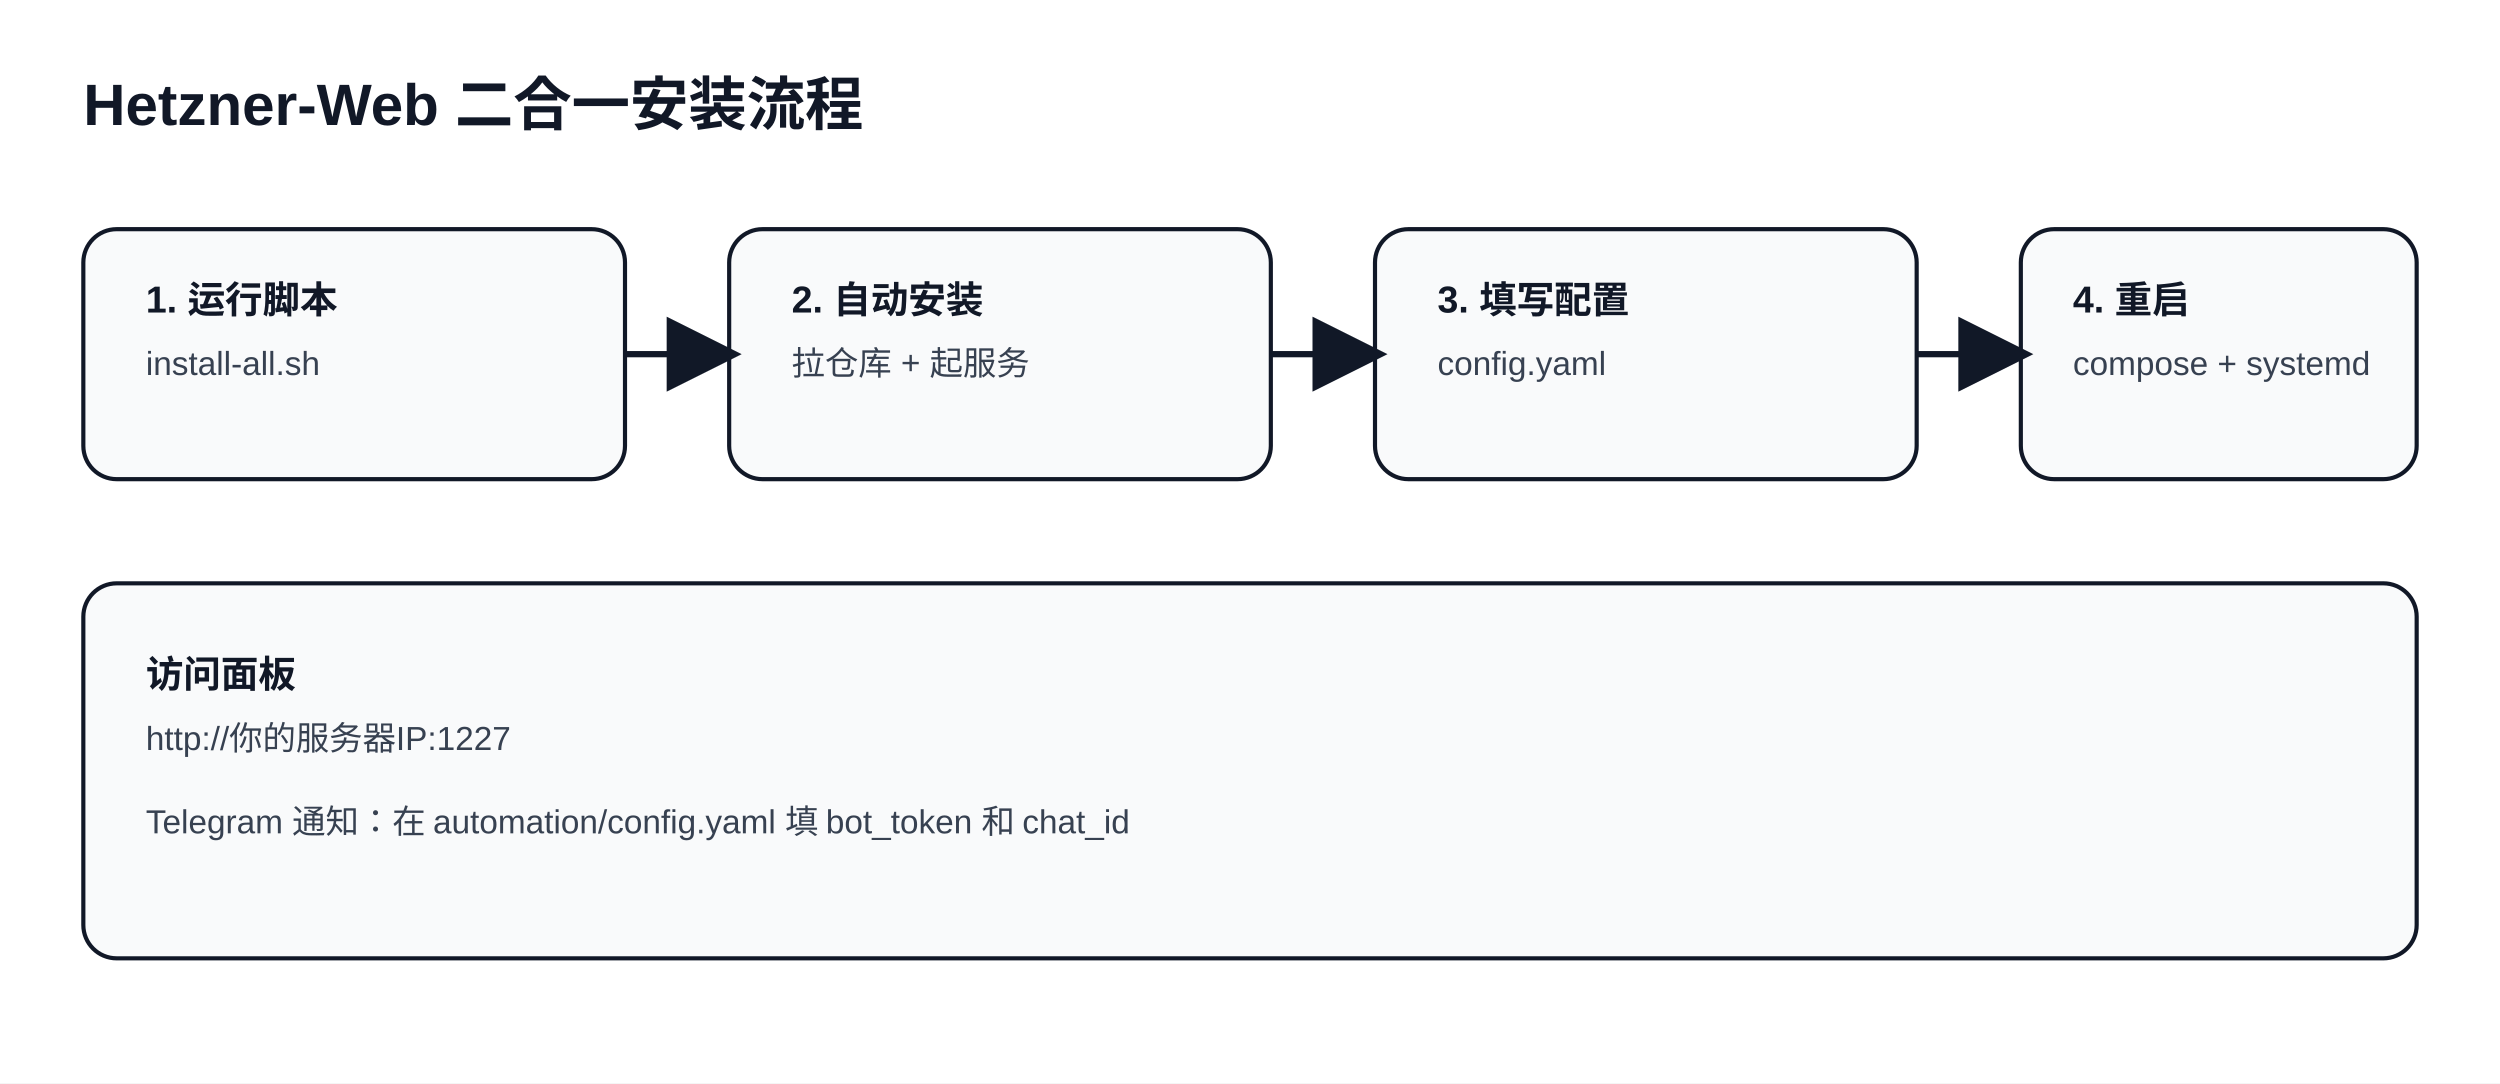
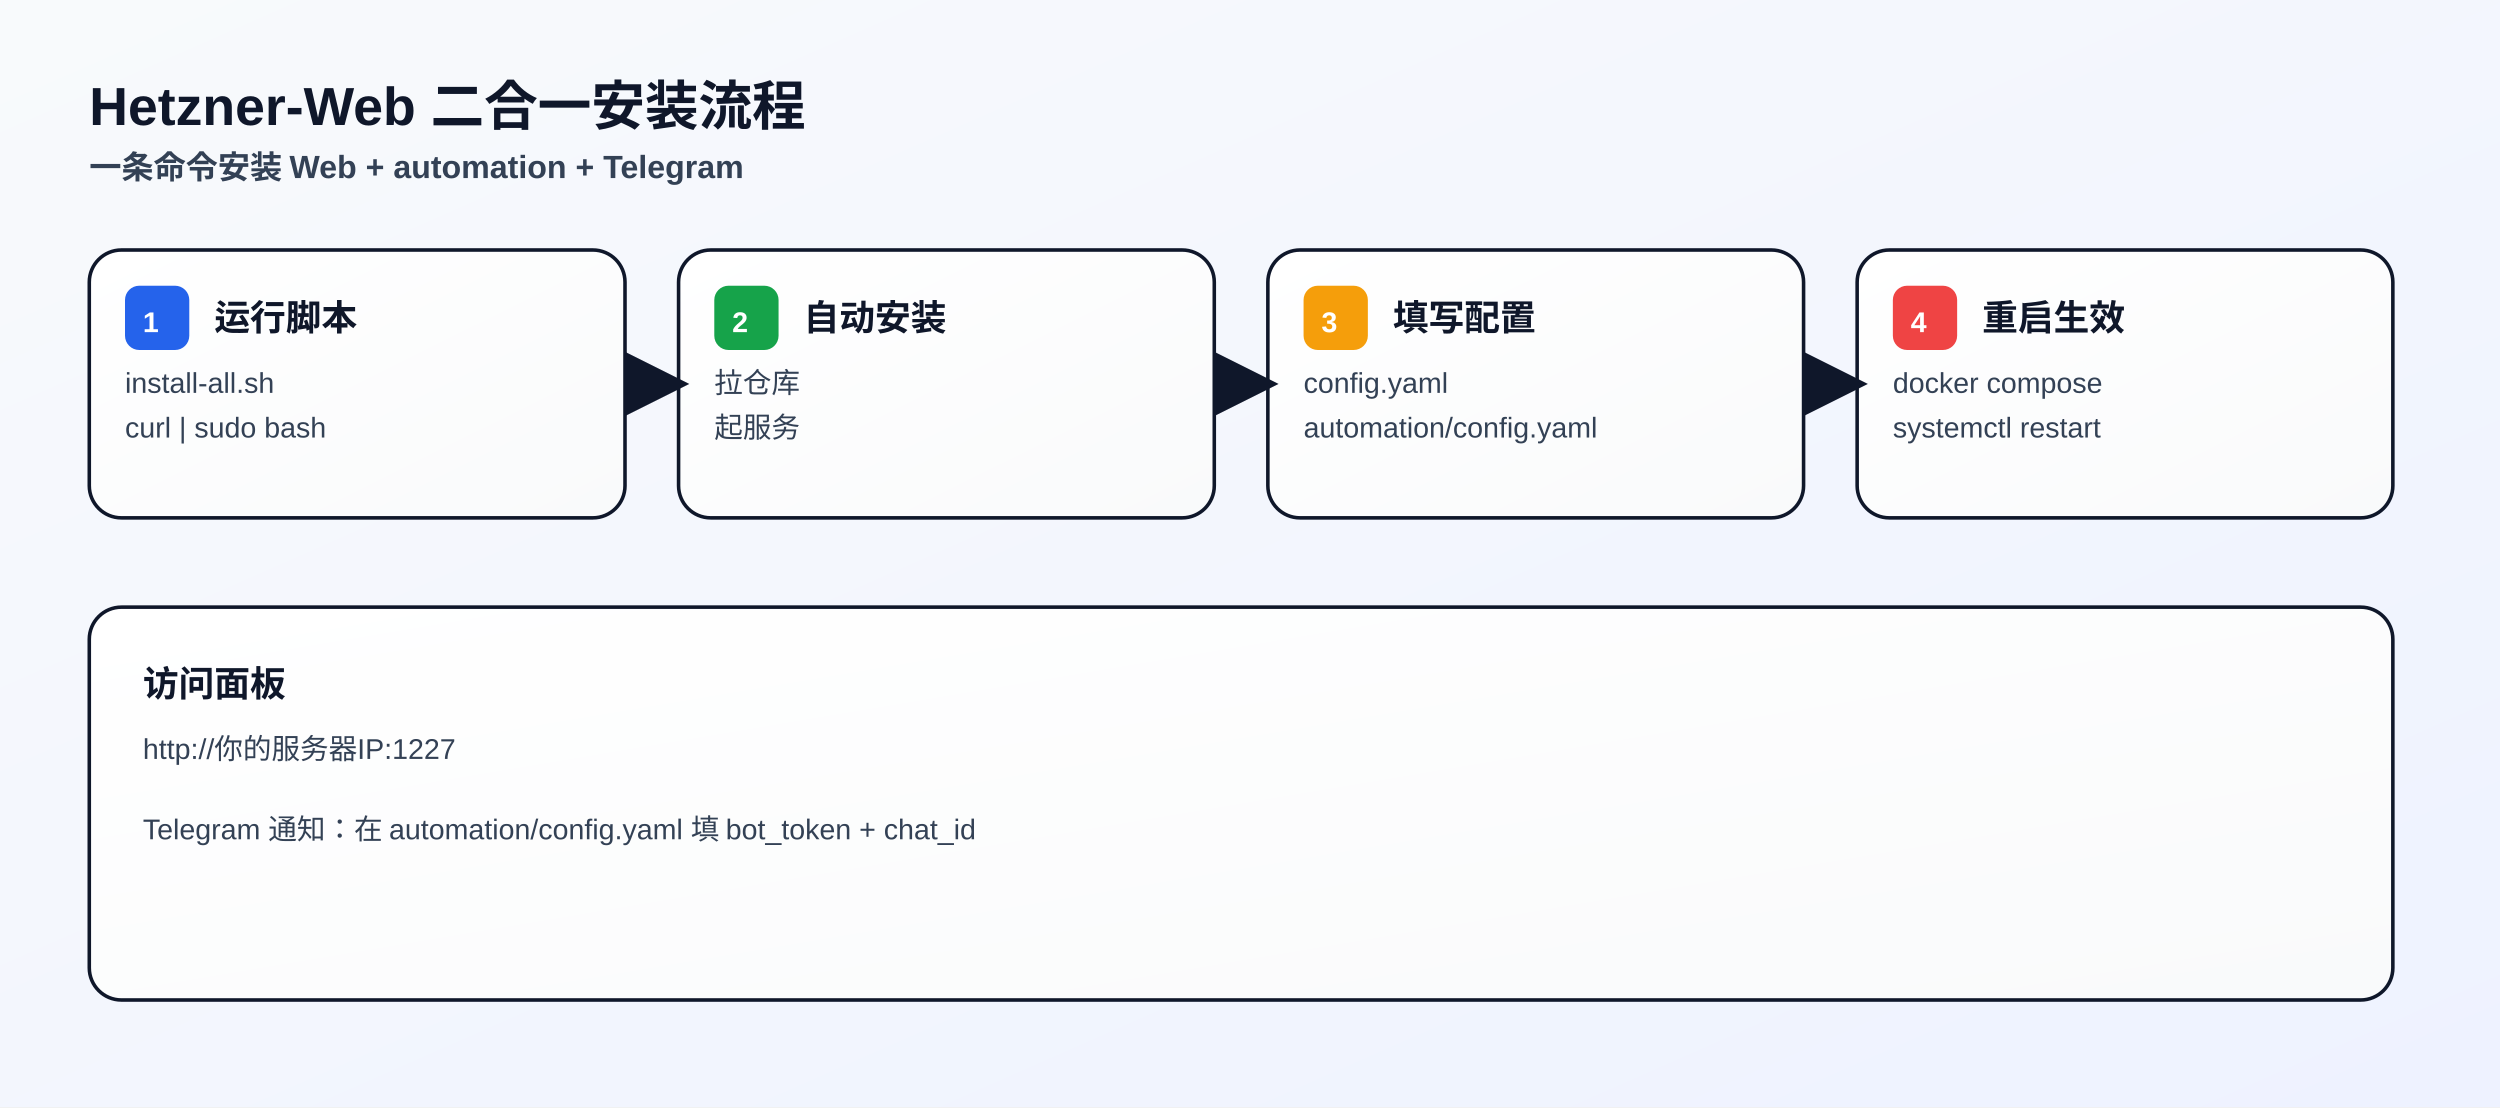
- <svg xmlns="http://www.w3.org/2000/svg" width="1200" height="520" viewBox="0 0 1200 520">
+ <svg xmlns="http://www.w3.org/2000/svg" width="1400" height="620" viewBox="0 0 1400 620">
  <defs>
+     <linearGradient id="bg" x1="0" x2="1" y1="0" y2="1">
+       <stop offset="0%" stop-color="#f8fafc" />
+       <stop offset="100%" stop-color="#eef2ff" />
+     </linearGradient>
+     <linearGradient id="card" x1="0" x2="1" y1="0" y2="1">
+       <stop offset="0%" stop-color="#ffffff" />
+       <stop offset="100%" stop-color="#f9fafb" />
+     </linearGradient>
    <style>
-       .title { font: 700 28px Arial, sans-serif; fill: #111827; }
-       .box { fill: #f9fafb; stroke: #111827; stroke-width: 2; rx: 16; ry: 16; }
-       .text { font: 600 18px Arial, sans-serif; fill: #111827; }
-       .sub { font: 400 16px Arial, sans-serif; fill: #374151; }
-       .arrow { stroke: #111827; stroke-width: 3; fill: none; marker-end: url(#arrow); }
+       .title { font: 800 30px Arial, sans-serif; fill: #0f172a; }
+       .subtitle { font: 600 18px Arial, sans-serif; fill: #334155; }
+       .card { fill: url(#card); stroke: #0f172a; stroke-width: 2; rx: 18; ry: 18; }
+       .step { font: 800 20px Arial, sans-serif; fill: #0f172a; }
+       .text { font: 500 16px Arial, sans-serif; fill: #334155; }
+       .badge { font: 800 16px Arial, sans-serif; fill: #ffffff; }
+       .arrow { stroke: #0f172a; stroke-width: 3; fill: none; marker-end: url(#arrow); }
    </style>
    <marker id="arrow" markerWidth="12" markerHeight="12" refX="10" refY="6" orient="auto">
-       <path d="M0,0 L12,6 L0,12 Z" fill="#111827" />
+       <path d="M0,0 L12,6 L0,12 Z" fill="#0f172a" />
    </marker>
  </defs>
-   <rect x="0" y="0" width="1200" height="520" fill="#ffffff" />
-   <text x="40" y="60" class="title">Hetzner-Web 二合一安装流程</text>
-   <rect x="40" y="110" width="260" height="120" class="box" />
-   <text x="70" y="150" class="text">1. 运行脚本</text>
-   <text x="70" y="180" class="sub">install-all.sh</text>
-   <rect x="350" y="110" width="260" height="120" class="box" />
-   <text x="380" y="150" class="text">2. 自动安装</text>
-   <text x="380" y="180" class="sub">拉仓库 + 起服务</text>
-   <rect x="660" y="110" width="260" height="120" class="box" />
-   <text x="690" y="150" class="text">3. 填写配置</text>
-   <text x="690" y="180" class="sub">config.yaml</text>
-   <rect x="970" y="110" width="190" height="120" class="box" />
-   <text x="995" y="150" class="text">4. 重启</text>
-   <text x="995" y="180" class="sub">compose + systemd</text>
-   <path d="M300 170 L350 170" class="arrow" />
-   <path d="M610 170 L660 170" class="arrow" />
-   <path d="M920 170 L970 170" class="arrow" />
-   <rect x="40" y="280" width="1120" height="180" class="box" />
-   <text x="70" y="330" class="text">访问面板</text>
-   <text x="70" y="360" class="sub">http://你的服务器IP:1227</text>
-   <text x="70" y="400" class="sub">Telegram 通知：在 automation/config.yaml 填 bot_token 和 chat_id</text>
+   <rect x="0" y="0" width="1400" height="620" fill="url(#bg)" />
+   <text x="50" y="70" class="title">Hetzner-Web 二合一安装流程</text>
+   <text x="50" y="100" class="subtitle">一条命令安装 Web + automation + Telegram</text>
+   <rect x="50" y="140" width="300" height="150" class="card" />
+   <rect x="70" y="160" width="36" height="36" rx="8" ry="8" fill="#2563eb" />
+   <text x="80" y="186" class="badge">1</text>
+   <text x="120" y="185" class="step">运行脚本</text>
+   <text x="70" y="220" class="text">install-all.sh</text>
+   <text x="70" y="245" class="text">curl | sudo bash</text>
+   <rect x="380" y="140" width="300" height="150" class="card" />
+   <rect x="400" y="160" width="36" height="36" rx="8" ry="8" fill="#16a34a" />
+   <text x="410" y="186" class="badge">2</text>
+   <text x="450" y="185" class="step">自动安装</text>
+   <text x="400" y="220" class="text">拉仓库</text>
+   <text x="400" y="245" class="text">起服务</text>
+   <rect x="710" y="140" width="300" height="150" class="card" />
+   <rect x="730" y="160" width="36" height="36" rx="8" ry="8" fill="#f59e0b" />
+   <text x="740" y="186" class="badge">3</text>
+   <text x="780" y="185" class="step">填写配置</text>
+   <text x="730" y="220" class="text">config.yaml</text>
+   <text x="730" y="245" class="text">automation/config.yaml</text>
+   <rect x="1040" y="140" width="300" height="150" class="card" />
+   <rect x="1060" y="160" width="36" height="36" rx="8" ry="8" fill="#ef4444" />
+   <text x="1070" y="186" class="badge">4</text>
+   <text x="1110" y="185" class="step">重启生效</text>
+   <text x="1060" y="220" class="text">docker compose</text>
+   <text x="1060" y="245" class="text">systemctl restart</text>
+   <path d="M350 215 L380 215" class="arrow" />
+   <path d="M680 215 L710 215" class="arrow" />
+   <path d="M1010 215 L1040 215" class="arrow" />
+   <rect x="50" y="340" width="1290" height="220" class="card" />
+   <text x="80" y="390" class="step">访问面板</text>
+   <text x="80" y="425" class="text">http://你的服务器IP:1227</text>
+   <text x="80" y="470" class="text">Telegram 通知：在 automation/config.yaml 填 bot_token + chat_id</text>
</svg>
